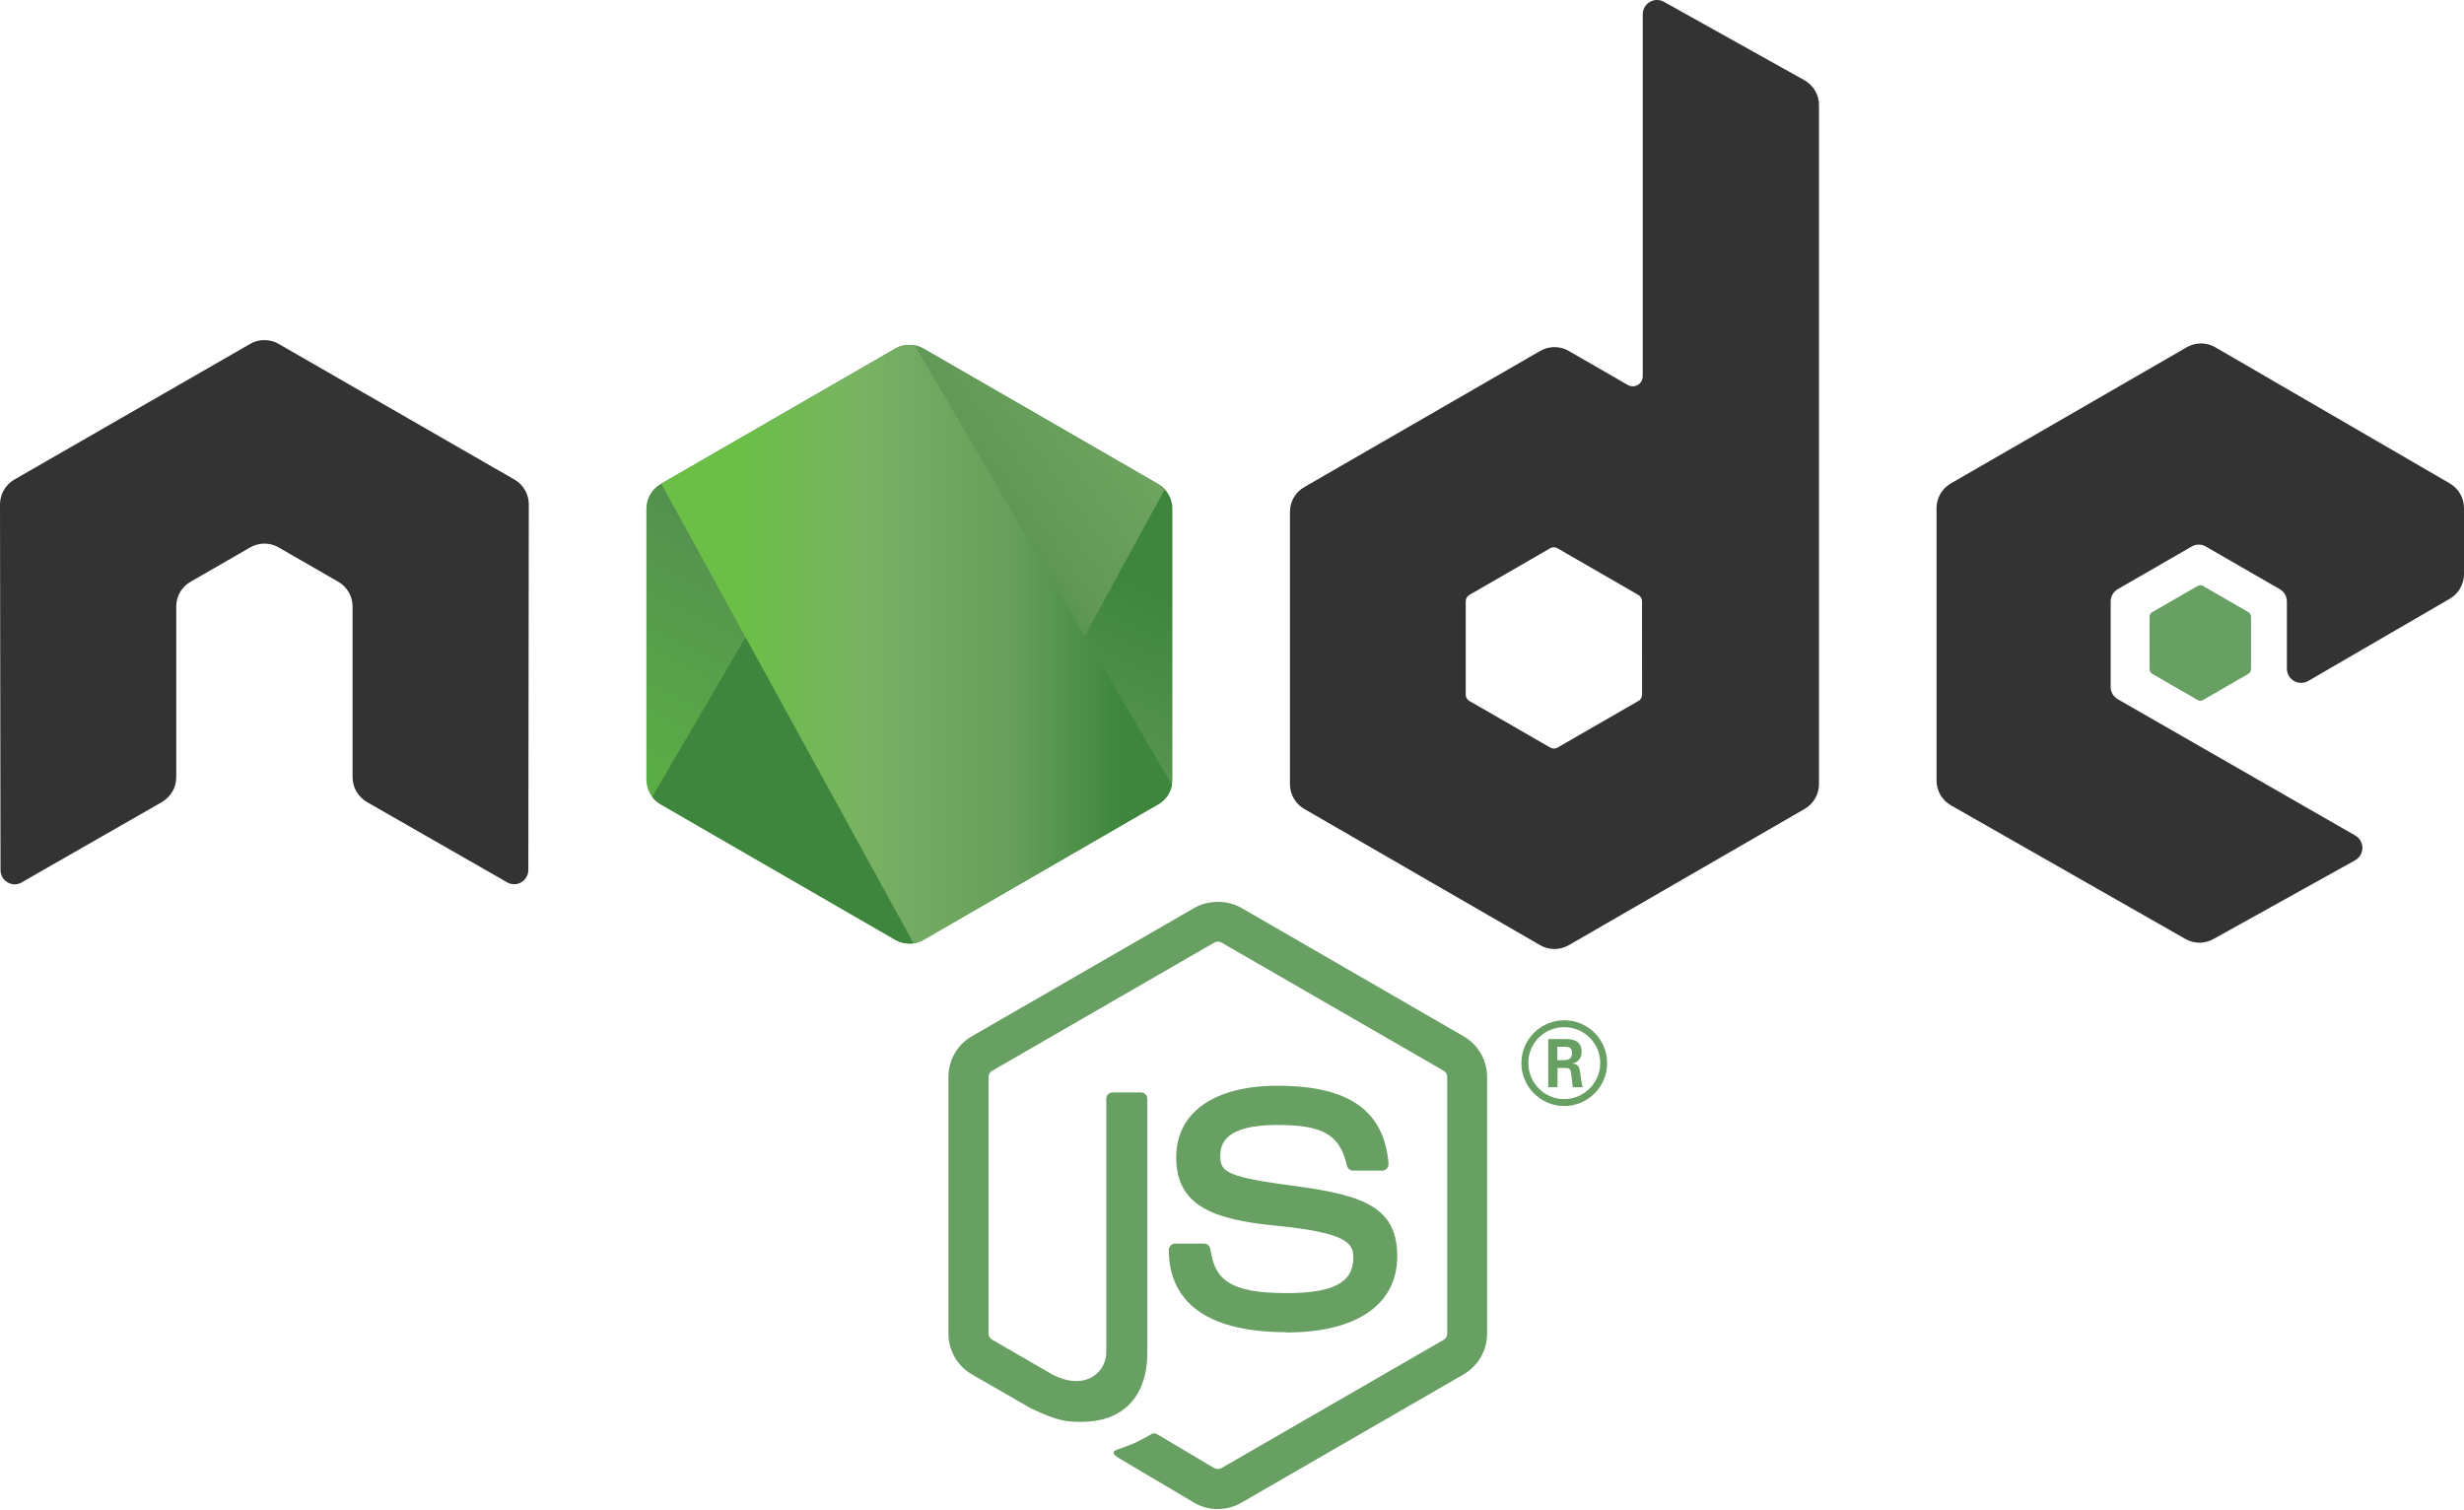
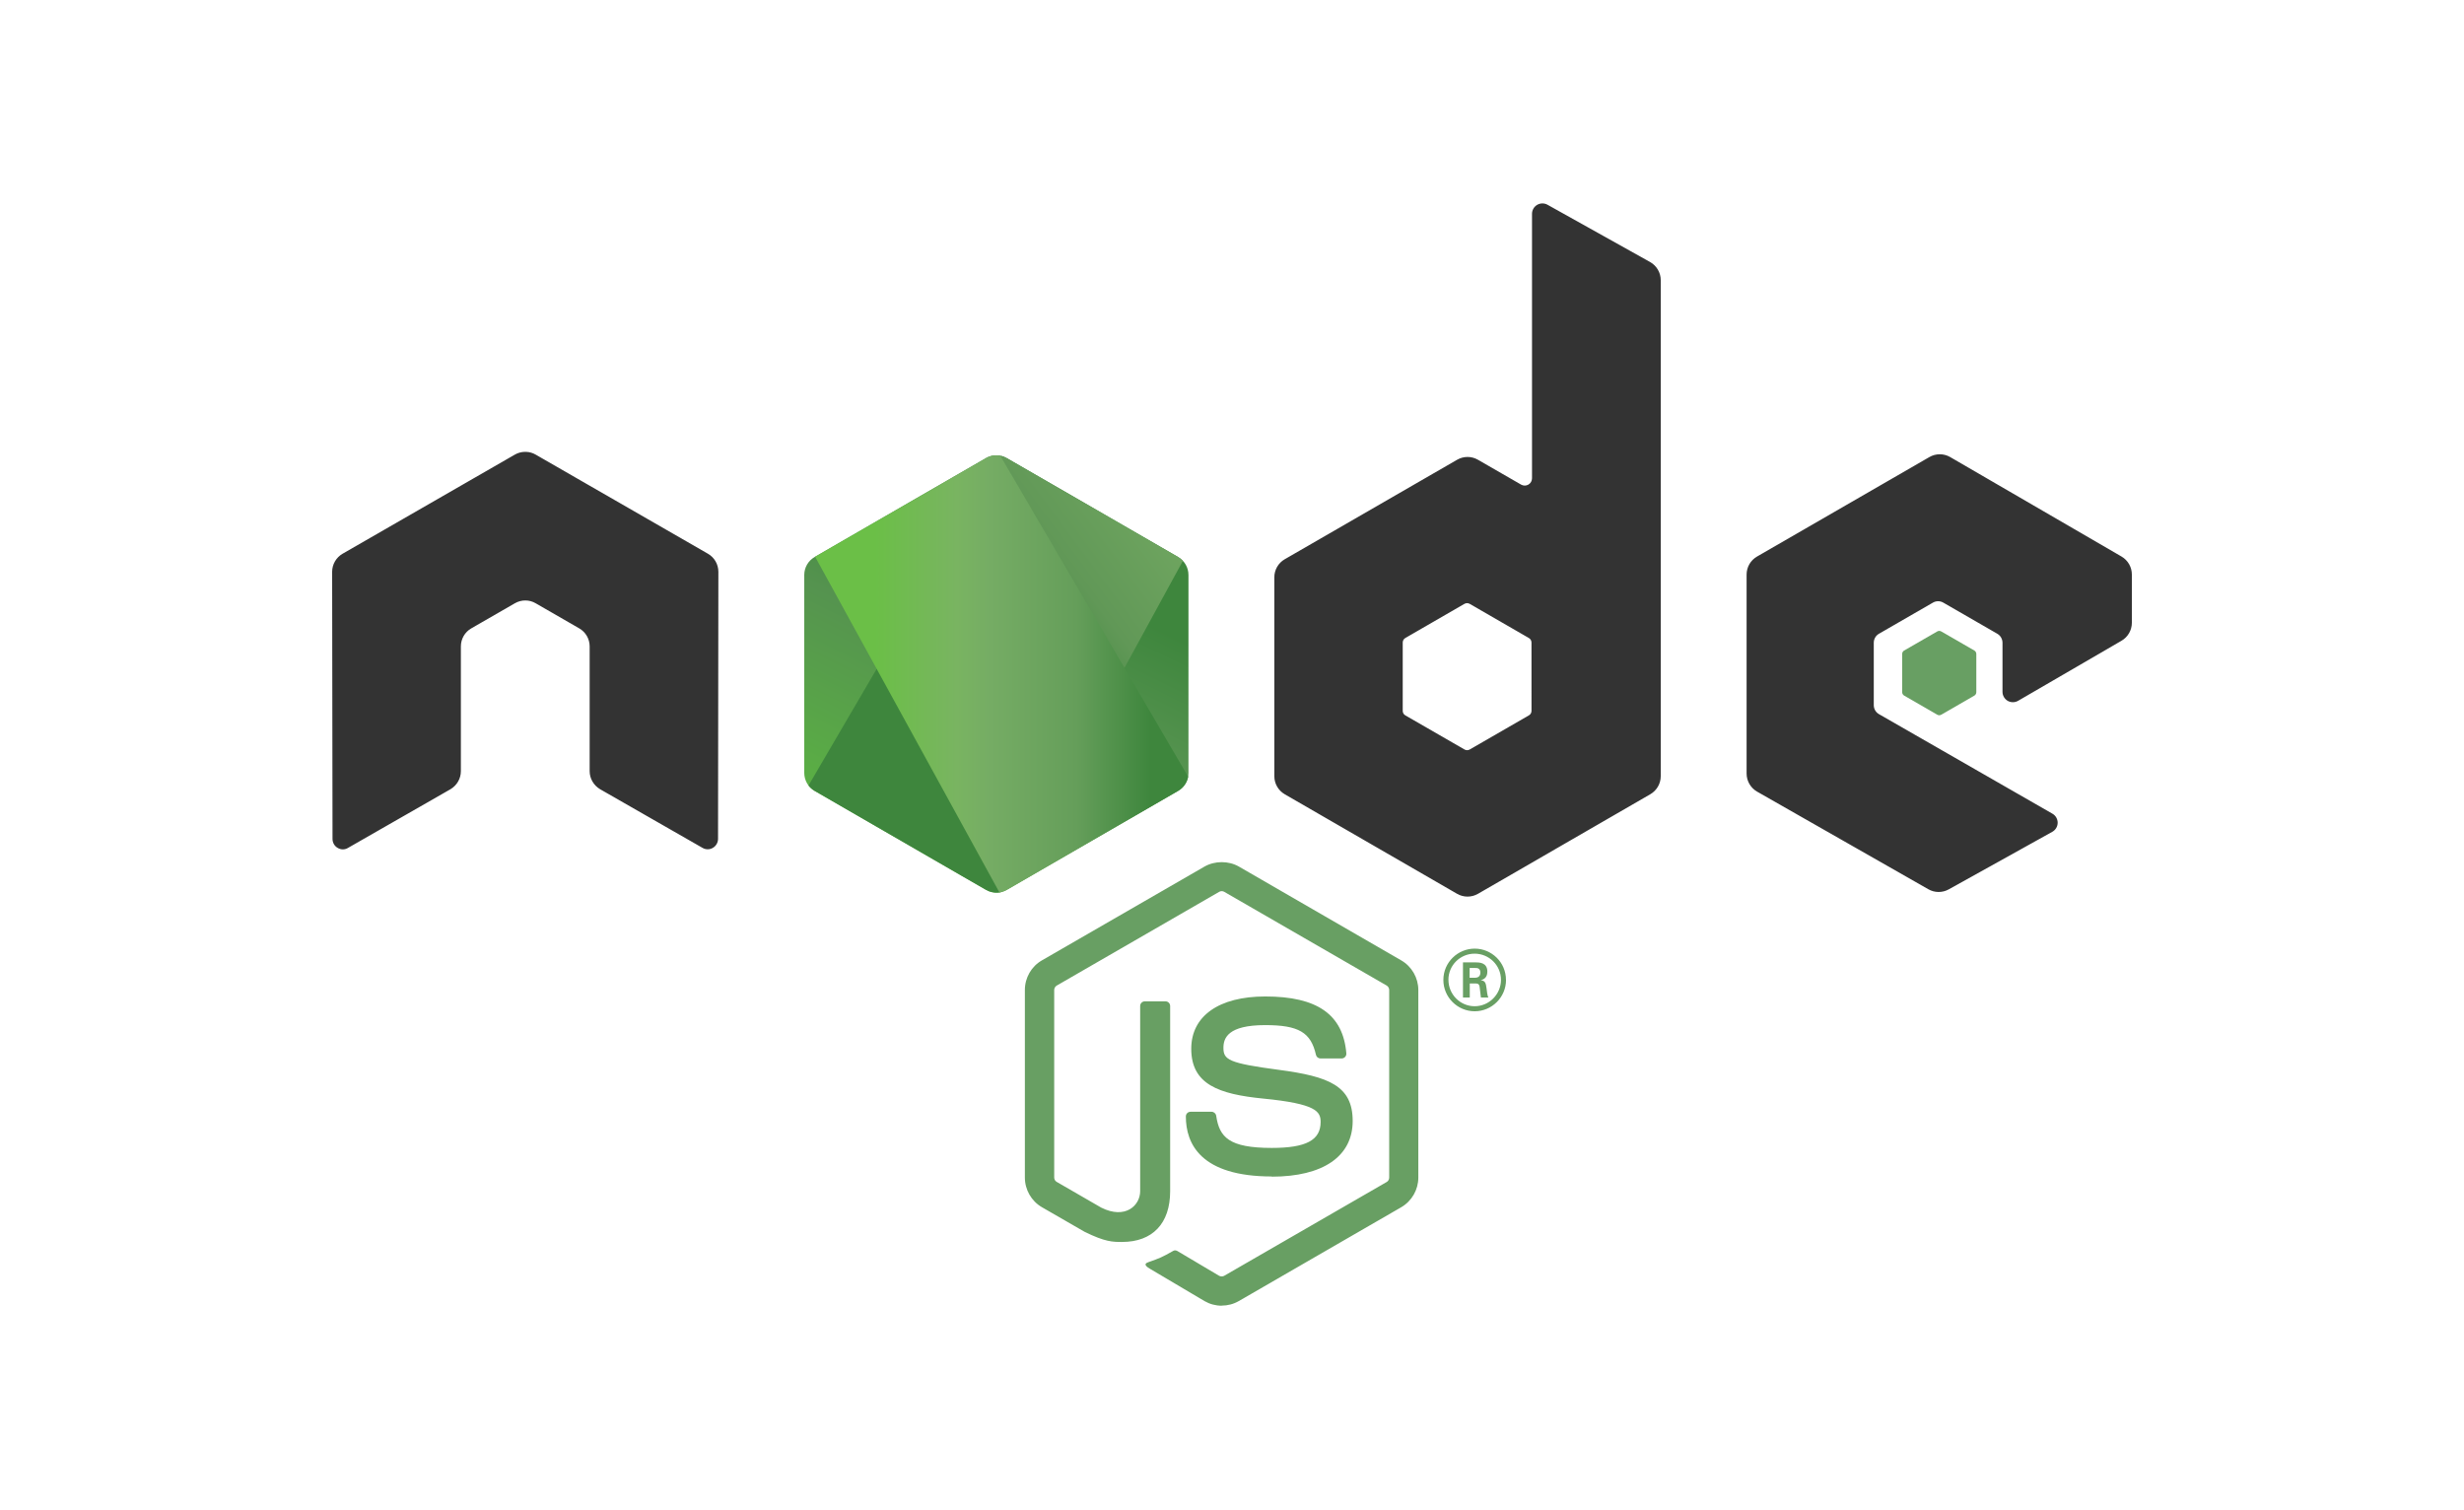
- <svg xmlns="http://www.w3.org/2000/svg" width="589.827" height="361.238" version="1.2" viewBox="0 0 442.37 270.929">
-   <defs>
-     <clipPath id="a">
-       <path d="M239.03 226.605l-42.13 24.317c-1.578.91-2.546 2.59-2.546 4.406v48.668c0 1.817.968 3.496 2.546 4.406l42.133 24.336c1.575.907 3.517.907 5.09 0l42.126-24.336c1.57-.91 2.54-2.59 2.54-4.406v-48.668c0-1.816-.97-3.496-2.55-4.406l-42.12-24.317c-.79-.453-1.67-.68-2.55-.68-.88 0-1.76.227-2.55.68" />
-     </clipPath>
-     <linearGradient id="b" x1="-.348" x2="1.251" gradientTransform="rotate(116.114 53.1 202.97) scale(86.48)" gradientUnits="userSpaceOnUse">
-       <stop offset=".3" stop-color="#3E863D" />
-       <stop offset=".5" stop-color="#55934F" />
-       <stop offset=".8" stop-color="#5AAD45" />
-     </linearGradient>
-     <clipPath id="c">
-       <path d="M195.398 307.086c.403.523.907.976 1.5 1.316l36.14 20.875 6.02 3.46c.9.52 1.926.74 2.934.665.336-.027.672-.09 1-.183l44.434-81.36c-.34-.37-.738-.68-1.184-.94l-27.586-15.93-14.582-8.39c-.414-.24-.863-.41-1.32-.53zm0 0" />
-     </clipPath>
-     <linearGradient id="d" x1="-.456" x2=".582" gradientTransform="rotate(-36.46 550.846 -214.337) scale(132.798)" gradientUnits="userSpaceOnUse">
-       <stop offset=".57" stop-color="#3E863D" />
-       <stop offset=".72" stop-color="#619857" />
-       <stop offset="1" stop-color="#76AC64" />
-     </linearGradient>
-     <clipPath id="e">
-       <path d="M241.066 225.953c-.707.07-1.398.29-2.035.652l-42.01 24.247 45.3 82.51c.63-.09 1.25-.3 1.81-.624l42.13-24.336c1.3-.754 2.19-2.03 2.46-3.476l-46.18-78.89c-.34-.067-.68-.102-1.03-.102-.14 0-.28.007-.42.02" />
-     </clipPath>
-     <linearGradient id="f" x1=".043" x2=".984" gradientTransform="translate(192.862 279.652) scale(97.417)" gradientUnits="userSpaceOnUse">
-       <stop offset=".16" stop-color="#6BBF47" />
-       <stop offset=".38" stop-color="#79B461" />
-       <stop offset=".47" stop-color="#75AC64" />
-       <stop offset=".7" stop-color="#659E5A" />
-       <stop offset=".9" stop-color="#3E863D" />
-     </linearGradient>
-   </defs>
-   <path fill="#689f63" d="M218.647 270.93c-1.46 0-2.91-.383-4.19-1.12l-13.337-7.896c-1.992-1.114-1.02-1.508-.363-1.735 2.656-.93 3.195-1.14 6.03-2.75.298-.17.688-.11.993.07l10.246 6.08c.37.2.895.2 1.238 0l39.95-23.06c.37-.21.61-.64.61-1.08v-46.1c0-.46-.24-.87-.618-1.1l-39.934-23.04c-.37-.22-.86-.22-1.23 0l-39.926 23.04c-.387.22-.633.65-.633 1.09v46.1c0 .44.24.86.62 1.07l10.94 6.32c5.94 2.97 9.57-.53 9.57-4.05v-45.5c0-.65.51-1.15 1.16-1.15h5.06c.63 0 1.15.5 1.15 1.15v45.52c0 7.92-4.32 12.47-11.83 12.47-2.31 0-4.13 0-9.21-2.5l-10.48-6.04c-2.59-1.5-4.19-4.3-4.19-7.29v-46.1c0-3 1.6-5.8 4.19-7.28l39.99-23.07c2.53-1.43 5.89-1.43 8.4 0l39.94 23.08c2.58 1.49 4.19 4.28 4.19 7.28v46.1c0 2.99-1.61 5.78-4.19 7.28l-39.94 23.07c-1.28.74-2.73 1.12-4.21 1.12" />
-   <path fill="#689f63" d="M230.987 239.164c-17.48 0-21.145-8.024-21.145-14.754 0-.64.516-1.15 1.157-1.15h5.16c.57 0 1.05.415 1.14.978.78 5.258 3.1 7.91 13.67 7.91 8.42 0 12-1.902 12-6.367 0-2.57-1.02-4.48-14.1-5.76-10.94-1.08-17.7-3.49-17.7-12.24 0-8.06 6.8-12.86 18.19-12.86 12.79 0 19.13 4.44 19.93 13.98.03.33-.09.65-.31.89-.22.23-.53.37-.85.37h-5.19c-.54 0-1.01-.38-1.12-.9-1.25-5.53-4.27-7.3-12.48-7.3-9.19 0-10.26 3.2-10.26 5.6 0 2.91 1.26 3.76 13.66 5.4 12.28 1.63 18.11 3.93 18.11 12.56 0 8.7-7.26 13.69-19.92 13.69m48.66-48.89h1.34c1.1 0 1.31-.77 1.31-1.22 0-1.18-.81-1.18-1.26-1.18h-1.38zm-1.63-3.78h2.97c1.02 0 3.02 0 3.02 2.28 0 1.59-1.02 1.92-1.63 2.12 1.19.08 1.27.86 1.43 1.96.08.69.21 1.88.45 2.28h-1.83c-.05-.4-.33-2.6-.33-2.72-.12-.49-.29-.73-.9-.73h-1.51v3.46h-1.67zm-3.57 4.3c0 3.58 2.89 6.48 6.44 6.48 3.58 0 6.47-2.96 6.47-6.48 0-3.59-2.93-6.44-6.48-6.44-3.5 0-6.44 2.81-6.44 6.43m14.16.03c0 4.24-3.47 7.7-7.7 7.7-4.2 0-7.7-3.42-7.7-7.7 0-4.36 3.58-7.7 7.7-7.7 4.15 0 7.69 3.35 7.69 7.7" />
-   <path fill="#333" fill-rule="evenodd" d="M94.936 90.55c0-1.84-.97-3.53-2.558-4.445l-42.356-24.37c-.715-.42-1.516-.64-2.328-.67h-.438c-.812.03-1.613.25-2.34.67L2.562 86.105C.984 87.025 0 88.715 0 90.555l.093 65.64c0 .91.47 1.76 1.27 2.21.78.48 1.76.48 2.54 0l25.18-14.42c1.59-.946 2.56-2.618 2.56-4.44V108.88c0-1.83.97-3.52 2.555-4.43l10.72-6.174c.796-.46 1.67-.688 2.56-.688.876 0 1.77.226 2.544.687l10.715 6.172c1.586.91 2.56 2.6 2.56 4.43v30.663c0 1.82.983 3.5 2.565 4.44l25.164 14.41c.79.47 1.773.47 2.56 0 .776-.45 1.268-1.3 1.268-2.21zm199.868 34.176c0 .457-.243.88-.64 1.106l-14.548 8.386c-.395.227-.883.227-1.277 0l-14.55-8.386c-.4-.227-.64-.65-.64-1.106V107.93c0-.458.24-.88.63-1.11l14.54-8.4c.4-.23.89-.23 1.29 0l14.55 8.4c.4.23.64.652.64 1.11zM298.734.324c-.794-.442-1.76-.43-2.544.027-.78.46-1.262 1.3-1.262 2.21v65c0 .64-.34 1.23-.894 1.55-.55.32-1.235.32-1.79 0L281.634 63c-1.58-.914-3.526-.914-5.112 0l-42.37 24.453c-1.583.91-2.56 2.6-2.56 4.42v48.92c0 1.83.977 3.51 2.56 4.43l42.37 24.47c1.582.91 3.53.91 5.117 0l42.37-24.48c1.58-.92 2.56-2.6 2.56-4.43V18.863c0-1.856-1.01-3.563-2.63-4.47zm141.093 107.164c1.574-.914 2.543-2.602 2.543-4.422V91.21c0-1.824-.97-3.507-2.547-4.425l-42.1-24.44c-1.59-.92-3.54-.92-5.13 0l-42.36 24.45c-1.59.92-2.56 2.6-2.56 4.43v48.9c0 1.84.99 3.54 2.58 4.45l42.09 23.99c1.55.89 3.45.9 5.02.03l25.46-14.15c.8-.45 1.31-1.3 1.31-2.22 0-.92-.49-1.78-1.29-2.23l-42.62-24.46c-.8-.45-1.29-1.3-1.29-2.21v-15.34c0-.916.48-1.76 1.28-2.216l13.26-7.65c.79-.46 1.76-.46 2.55 0l13.27 7.65c.79.45 1.28 1.3 1.28 2.21v12.06c0 .91.49 1.76 1.28 2.22.79.45 1.77.45 2.56-.01zm0 0" />
-   <path fill="#689f63" fill-rule="evenodd" d="M394.538 105.2c.3-.177.676-.177.98 0l8.13 4.69c.304.176.49.5.49.85v9.39c0 .35-.186.674-.49.85l-8.13 4.69c-.304.177-.68.177-.98 0l-8.125-4.69c-.31-.176-.5-.5-.5-.85v-9.39c0-.35.18-.674.49-.85zm0 0" />
-   <g clip-path="url(#a)" transform="translate(-78.306 -164.016)">
-     <path fill="url(#b)" d="M331.363 246.793l-118.715-58.19-60.87 124.174L270.49 370.97zm0 0" />
-   </g>
-   <g clip-path="url(#c)" transform="translate(-78.306 -164.016)">
-     <path fill="url(#d)" d="M144.07 264.004l83.825 113.453 110.86-81.906-83.83-113.45zm0 0" />
-   </g>
-   <g clip-path="url(#e)" transform="translate(-78.306 -164.016)">
-     <path fill="url(#f)" d="M197.02 225.934v107.43h91.683v-107.43zm0 0" />
+ <svg xmlns="http://www.w3.org/2000/svg" width="589.827" height="361.238" version="1.2" viewBox="0 0 542.37 370.929">
+   <g transform="translate(50, 50)">
+     <defs>
+       <clipPath id="a">
+         <path d="M239.03 226.605l-42.13 24.317c-1.578.91-2.546 2.59-2.546 4.406v48.668c0 1.817.968 3.496 2.546 4.406l42.133 24.336c1.575.907 3.517.907 5.09 0l42.126-24.336c1.57-.91 2.54-2.59 2.54-4.406v-48.668c0-1.816-.97-3.496-2.55-4.406l-42.12-24.317c-.79-.453-1.67-.68-2.55-.68-.88 0-1.76.227-2.55.68" />
+       </clipPath>
+       <linearGradient id="b" x1="-.348" x2="1.251" gradientTransform="rotate(116.114 53.1 202.97) scale(86.48)" gradientUnits="userSpaceOnUse">
+         <stop offset=".3" stop-color="#3E863D" />
+         <stop offset=".5" stop-color="#55934F" />
+         <stop offset=".8" stop-color="#5AAD45" />
+       </linearGradient>
+       <clipPath id="c">
+         <path d="M195.398 307.086c.403.523.907.976 1.5 1.316l36.14 20.875 6.02 3.46c.9.52 1.926.74 2.934.665.336-.027.672-.09 1-.183l44.434-81.36c-.34-.37-.738-.68-1.184-.94l-27.586-15.93-14.582-8.39c-.414-.24-.863-.41-1.32-.53zm0 0" />
+       </clipPath>
+       <linearGradient id="d" x1="-.456" x2=".582" gradientTransform="rotate(-36.46 550.846 -214.337) scale(132.798)" gradientUnits="userSpaceOnUse">
+         <stop offset=".57" stop-color="#3E863D" />
+         <stop offset=".72" stop-color="#619857" />
+         <stop offset="1" stop-color="#76AC64" />
+       </linearGradient>
+       <clipPath id="e">
+         <path d="M241.066 225.953c-.707.07-1.398.29-2.035.652l-42.01 24.247 45.3 82.51c.63-.09 1.25-.3 1.81-.624l42.13-24.336c1.3-.754 2.19-2.03 2.46-3.476l-46.18-78.89c-.34-.067-.68-.102-1.03-.102-.14 0-.28.007-.42.02" />
+       </clipPath>
+       <linearGradient id="f" x1=".043" x2=".984" gradientTransform="translate(192.862 279.652) scale(97.417)" gradientUnits="userSpaceOnUse">
+         <stop offset=".16" stop-color="#6BBF47" />
+         <stop offset=".38" stop-color="#79B461" />
+         <stop offset=".47" stop-color="#75AC64" />
+         <stop offset=".7" stop-color="#659E5A" />
+         <stop offset=".9" stop-color="#3E863D" />
+       </linearGradient>
+     </defs>
+     <path fill="#689f63" d="M218.647 270.93c-1.46 0-2.91-.383-4.19-1.12l-13.337-7.896c-1.992-1.114-1.02-1.508-.363-1.735 2.656-.93 3.195-1.14 6.03-2.75.298-.17.688-.11.993.07l10.246 6.08c.37.2.895.2 1.238 0l39.95-23.06c.37-.21.61-.64.61-1.08v-46.1c0-.46-.24-.87-.618-1.1l-39.934-23.04c-.37-.22-.86-.22-1.23 0l-39.926 23.04c-.387.22-.633.65-.633 1.09v46.1c0 .44.24.86.62 1.07l10.94 6.32c5.94 2.97 9.57-.53 9.57-4.05v-45.5c0-.65.51-1.15 1.16-1.15h5.06c.63 0 1.15.5 1.15 1.15v45.52c0 7.92-4.32 12.47-11.83 12.47-2.31 0-4.13 0-9.21-2.5l-10.48-6.04c-2.59-1.5-4.19-4.3-4.19-7.29v-46.1c0-3 1.6-5.8 4.19-7.28l39.99-23.07c2.53-1.43 5.89-1.43 8.4 0l39.94 23.08c2.58 1.49 4.19 4.28 4.19 7.28v46.1c0 2.99-1.61 5.78-4.19 7.28l-39.94 23.07c-1.28.74-2.73 1.12-4.21 1.12" />
+     <path fill="#689f63" d="M230.987 239.164c-17.48 0-21.145-8.024-21.145-14.754 0-.64.516-1.15 1.157-1.15h5.16c.57 0 1.05.415 1.14.978.78 5.258 3.1 7.91 13.67 7.91 8.42 0 12-1.902 12-6.367 0-2.57-1.02-4.48-14.1-5.76-10.94-1.08-17.7-3.49-17.7-12.24 0-8.06 6.8-12.86 18.19-12.86 12.79 0 19.13 4.44 19.93 13.98.03.33-.09.65-.31.89-.22.23-.53.37-.85.37h-5.19c-.54 0-1.01-.38-1.12-.9-1.25-5.53-4.27-7.3-12.48-7.3-9.19 0-10.26 3.2-10.26 5.6 0 2.91 1.26 3.76 13.66 5.4 12.28 1.63 18.11 3.93 18.11 12.56 0 8.7-7.26 13.69-19.92 13.69m48.66-48.89h1.34c1.1 0 1.31-.77 1.31-1.22 0-1.18-.81-1.18-1.26-1.18h-1.38zm-1.63-3.78h2.97c1.02 0 3.02 0 3.02 2.28 0 1.59-1.02 1.92-1.63 2.12 1.19.08 1.27.86 1.43 1.96.08.69.21 1.88.45 2.28h-1.83c-.05-.4-.33-2.6-.33-2.72-.12-.49-.29-.73-.9-.73h-1.51v3.46h-1.67zm-3.57 4.3c0 3.58 2.89 6.48 6.44 6.48 3.58 0 6.47-2.96 6.47-6.48 0-3.59-2.93-6.44-6.48-6.44-3.5 0-6.44 2.81-6.44 6.43m14.16.03c0 4.24-3.47 7.7-7.7 7.7-4.2 0-7.7-3.42-7.7-7.7 0-4.36 3.58-7.7 7.7-7.7 4.15 0 7.69 3.35 7.69 7.7" />
+     <path fill="#333" fill-rule="evenodd" d="M94.936 90.55c0-1.84-.97-3.53-2.558-4.445l-42.356-24.37c-.715-.42-1.516-.64-2.328-.67h-.438c-.812.03-1.613.25-2.34.67L2.562 86.105C.984 87.025 0 88.715 0 90.555l.093 65.64c0 .91.47 1.76 1.27 2.21.78.48 1.76.48 2.54 0l25.18-14.42c1.59-.946 2.56-2.618 2.56-4.44V108.88c0-1.83.97-3.52 2.555-4.43l10.72-6.174c.796-.46 1.67-.688 2.56-.688.876 0 1.77.226 2.544.687l10.715 6.172c1.586.91 2.56 2.6 2.56 4.43v30.663c0 1.82.983 3.5 2.565 4.44l25.164 14.41c.79.47 1.773.47 2.56 0 .776-.45 1.268-1.3 1.268-2.21zm199.868 34.176c0 .457-.243.88-.64 1.106l-14.548 8.386c-.395.227-.883.227-1.277 0l-14.55-8.386c-.4-.227-.64-.65-.64-1.106V107.93c0-.458.24-.88.63-1.11l14.54-8.4c.4-.23.89-.23 1.29 0l14.55 8.4c.4.23.64.652.64 1.11zM298.734.324c-.794-.442-1.76-.43-2.544.027-.78.46-1.262 1.3-1.262 2.21v65c0 .64-.34 1.23-.894 1.55-.55.32-1.235.32-1.79 0L281.634 63c-1.58-.914-3.526-.914-5.112 0l-42.37 24.453c-1.583.91-2.56 2.6-2.56 4.42v48.92c0 1.83.977 3.51 2.56 4.43l42.37 24.47c1.582.91 3.53.91 5.117 0l42.37-24.48c1.58-.92 2.56-2.6 2.56-4.43V18.863c0-1.856-1.01-3.563-2.63-4.47zm141.093 107.164c1.574-.914 2.543-2.602 2.543-4.422V91.21c0-1.824-.97-3.507-2.547-4.425l-42.1-24.44c-1.59-.92-3.54-.92-5.13 0l-42.36 24.45c-1.59.92-2.56 2.6-2.56 4.43v48.9c0 1.84.99 3.54 2.58 4.45l42.09 23.99c1.55.89 3.45.9 5.02.03l25.46-14.15c.8-.45 1.31-1.3 1.31-2.22 0-.92-.49-1.78-1.29-2.23l-42.62-24.46c-.8-.45-1.29-1.3-1.29-2.21v-15.34c0-.916.48-1.76 1.28-2.216l13.26-7.65c.79-.46 1.76-.46 2.55 0l13.27 7.65c.79.45 1.28 1.3 1.28 2.21v12.06c0 .91.49 1.76 1.28 2.22.79.45 1.77.45 2.56-.01zm0 0" />
+     <path fill="#689f63" fill-rule="evenodd" d="M394.538 105.2c.3-.177.676-.177.98 0l8.13 4.69c.304.176.49.5.49.85v9.39c0 .35-.186.674-.49.85l-8.13 4.69c-.304.177-.68.177-.98 0l-8.125-4.69c-.31-.176-.5-.5-.5-.85v-9.39c0-.35.18-.674.49-.85zm0 0" />
+     <g clip-path="url(#a)" transform="translate(-78.306 -164.016)">
+       <path fill="url(#b)" d="M331.363 246.793l-118.715-58.19-60.87 124.174L270.49 370.97zm0 0" />
+     </g>
+     <g clip-path="url(#c)" transform="translate(-78.306 -164.016)">
+       <path fill="url(#d)" d="M144.07 264.004l83.825 113.453 110.86-81.906-83.83-113.45zm0 0" />
+     </g>
+     <g clip-path="url(#e)" transform="translate(-78.306 -164.016)">
+       <path fill="url(#f)" d="M197.02 225.934v107.43h91.683v-107.43zm0 0" />
+     </g>
  </g>
</svg>
